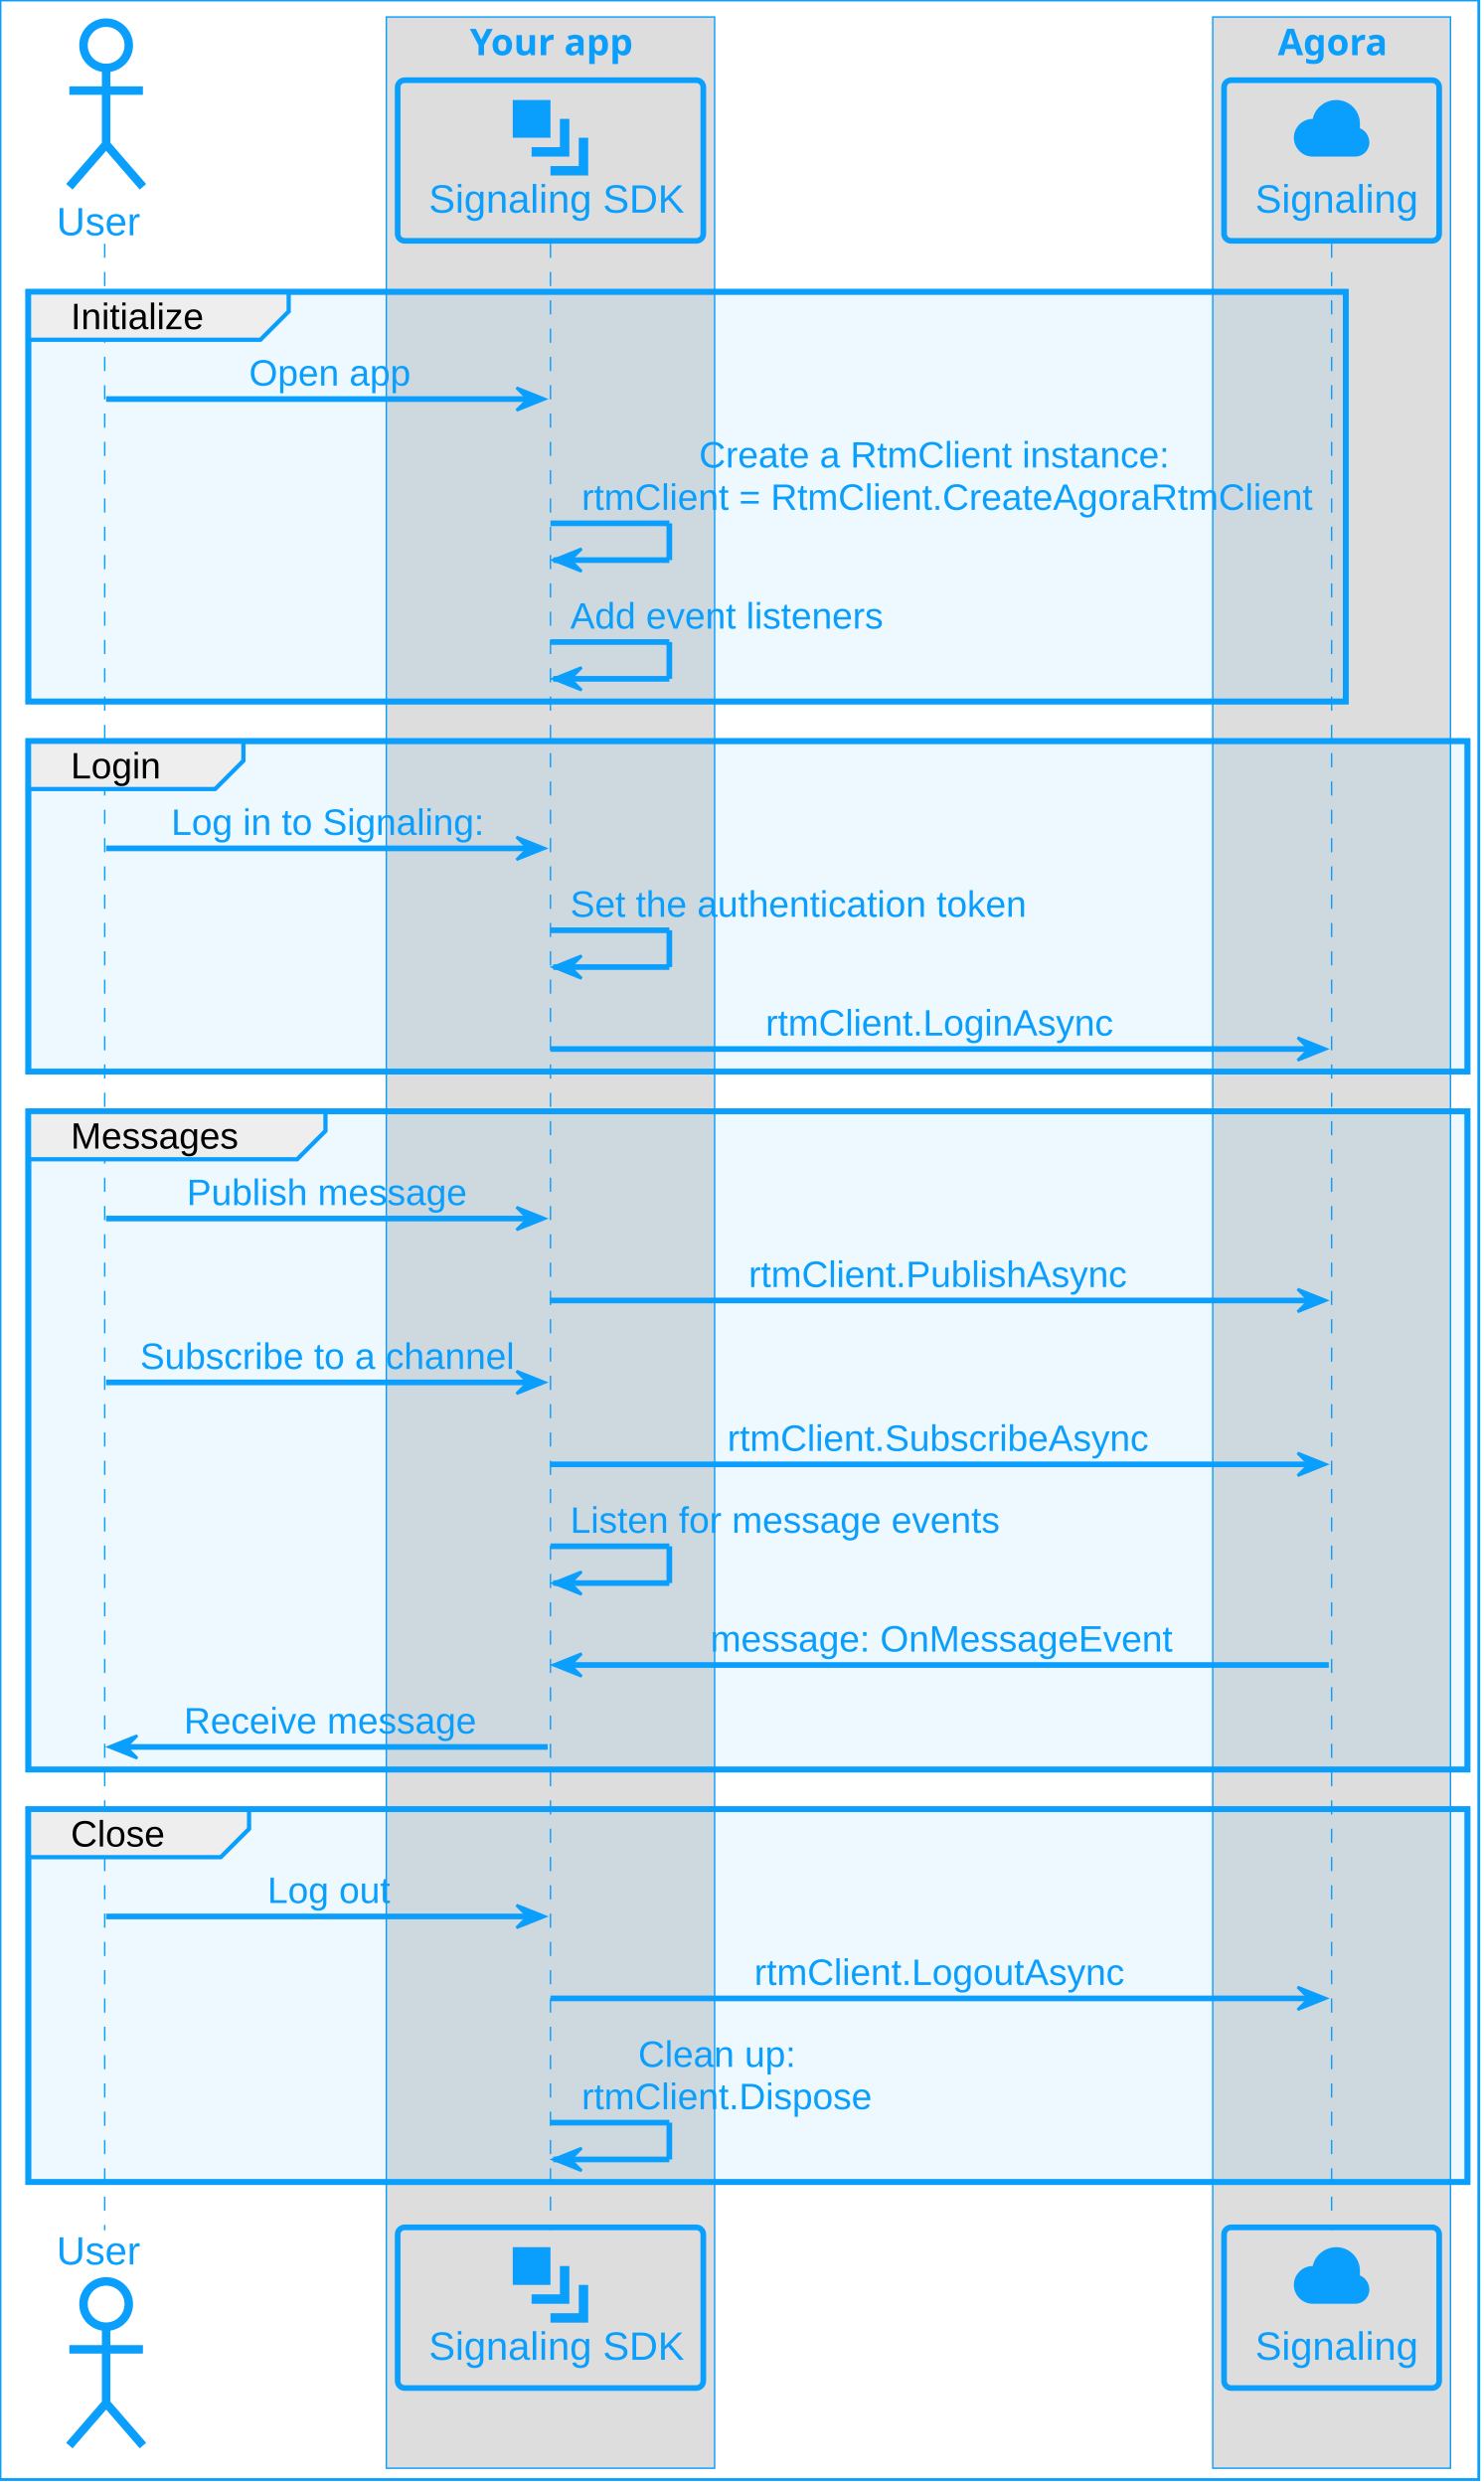
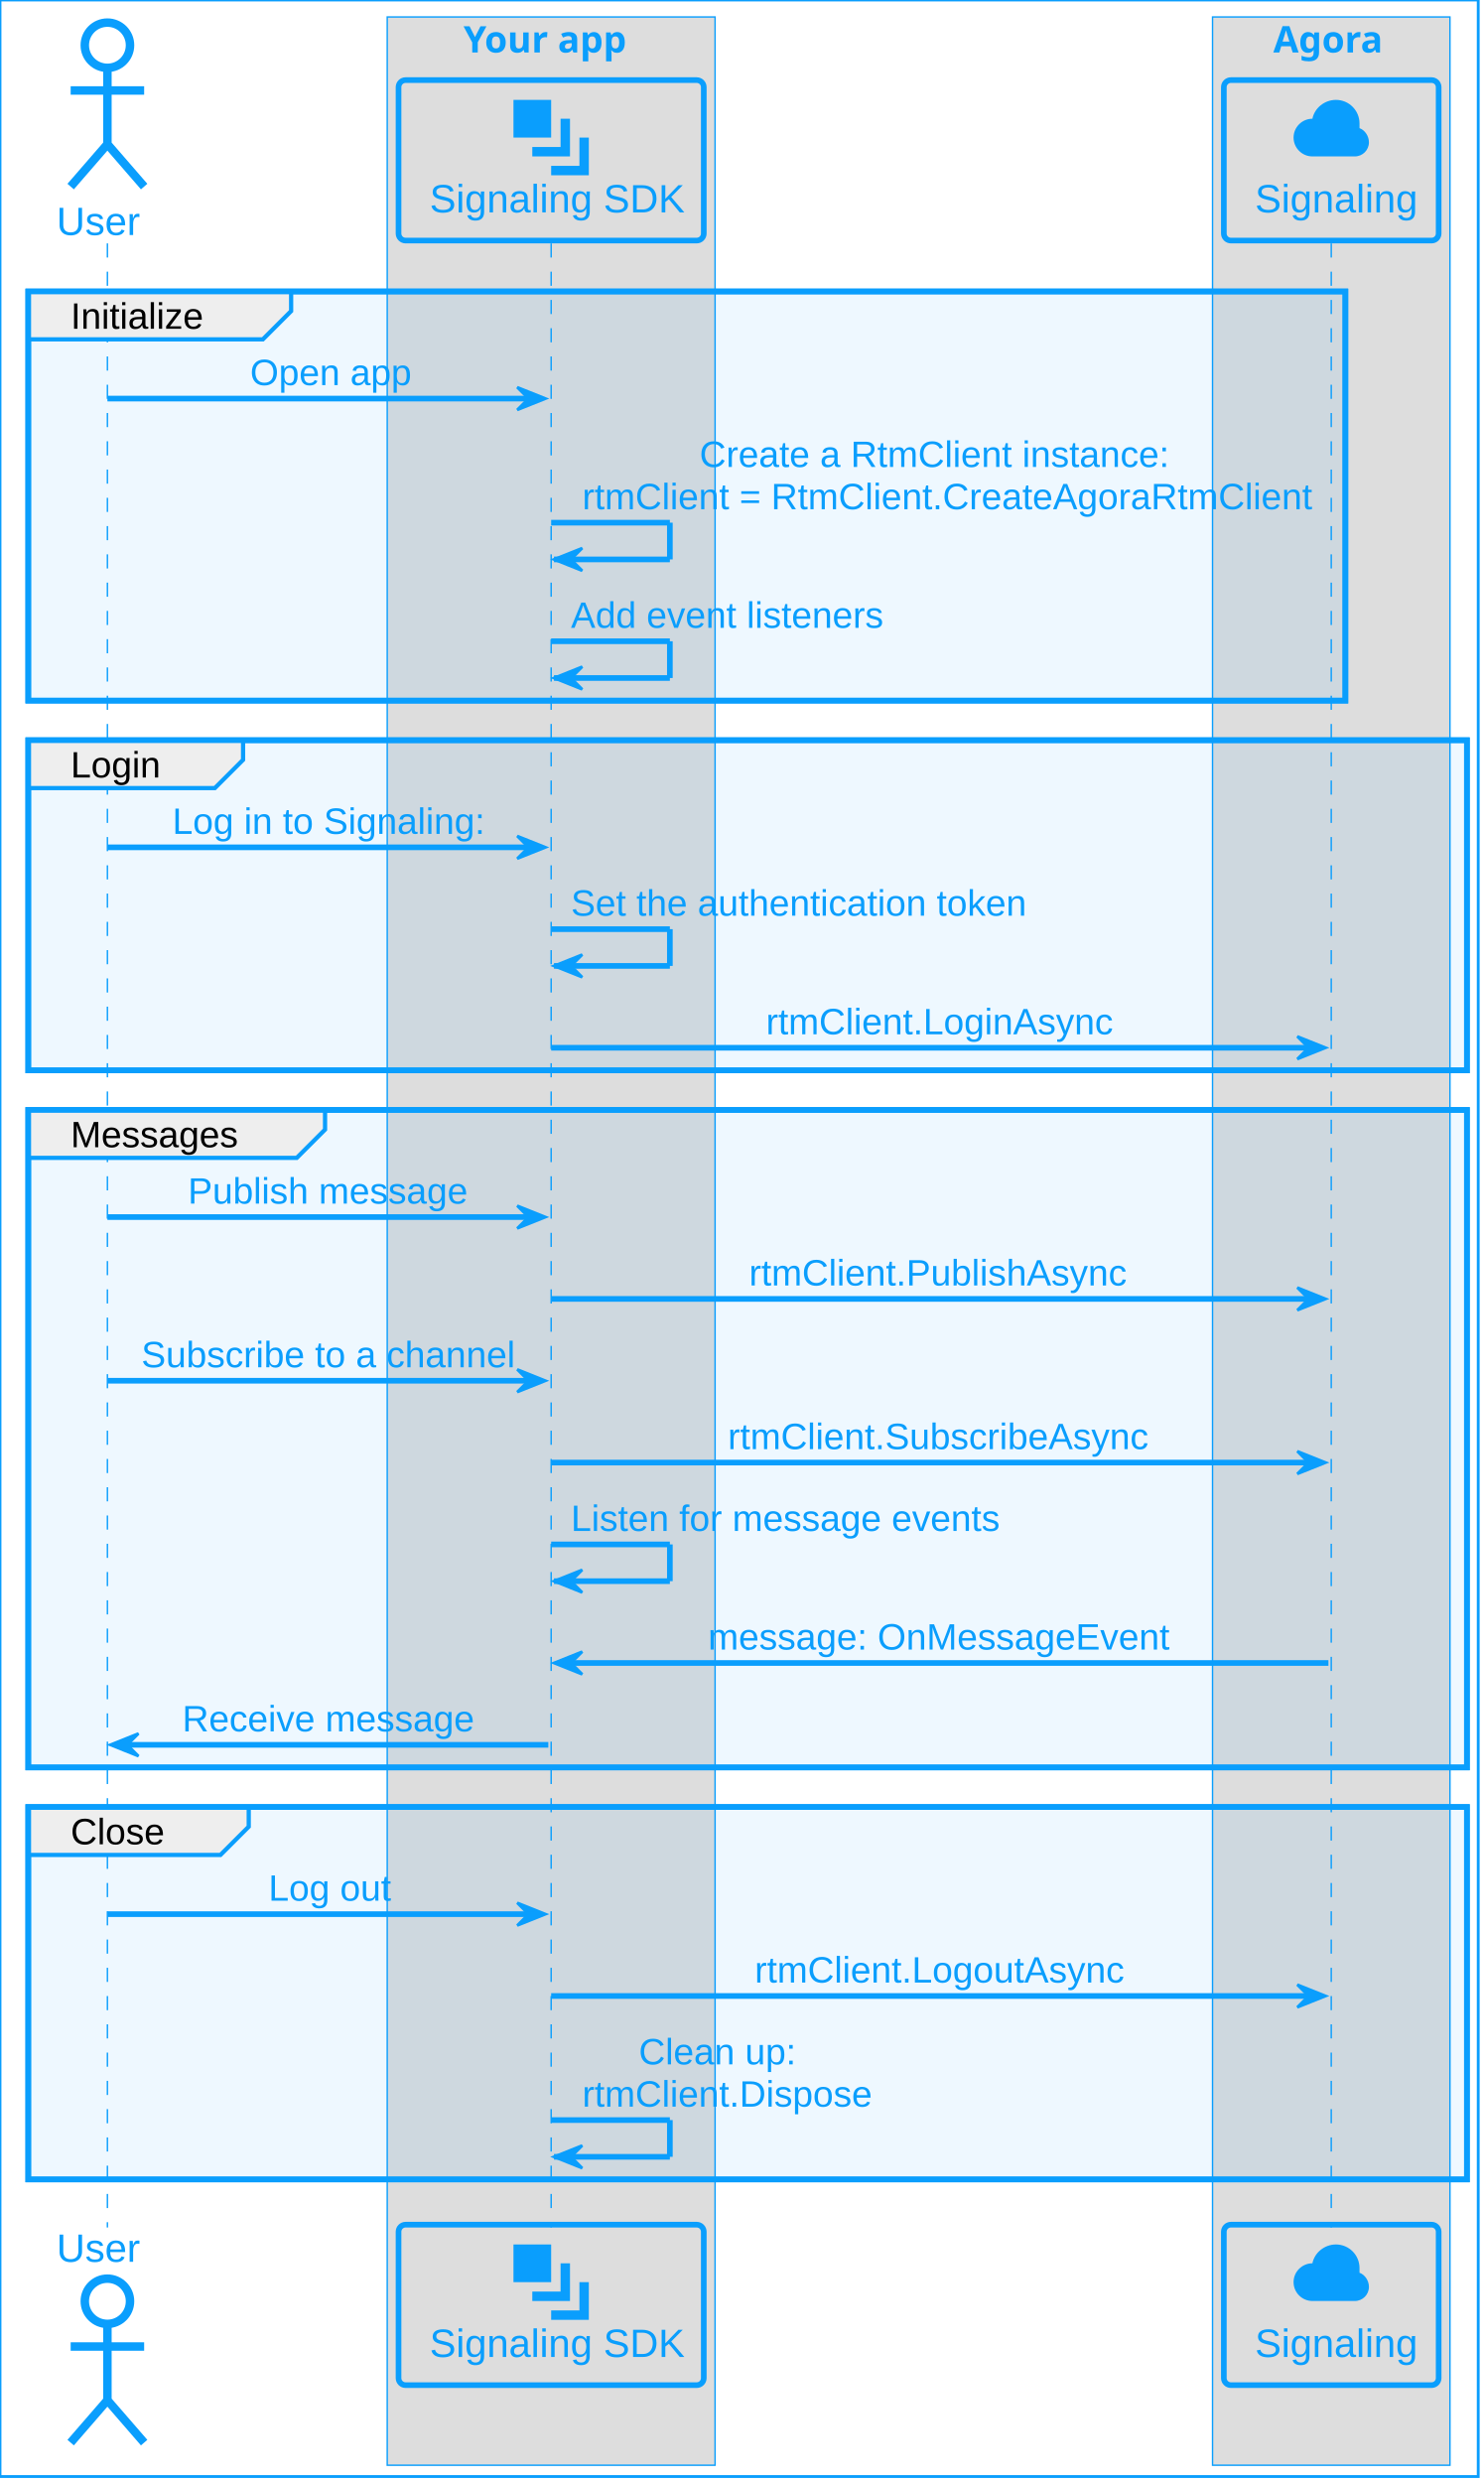
- <svg xmlns="http://www.w3.org/2000/svg" contentStyleType="text/css" height="878px" preserveAspectRatio="none" style="width:524px;height:878px;" version="1.1" viewBox="0 0 524 878" width="524px" zoomAndPan="magnify">
+ <svg xmlns="http://www.w3.org/2000/svg" contentStyleType="text/css" height="878px" preserveAspectRatio="none" style="width:525px;height:878px;" version="1.1" viewBox="0 0 525 878" width="525px" zoomAndPan="magnify">
  <defs />
  <g>
-     <rect fill="none" height="876.069" style="stroke:#0A9EFD;stroke-width:1.0;" width="522.5" x="0" y="0" />
-     <rect fill="#999999" fill-opacity="0.333" height="866.069" style="stroke:#0A9EFD;stroke-width:0.5;" width="116" x="136.5" y="6" />
-     <text fill="#0A9EFD" font-family="sans-serif" font-size="13" font-weight="bold" lengthAdjust="spacing" textLength="57" x="166" y="19.495">Your app</text>
-     <rect fill="#999999" fill-opacity="0.333" height="866.069" style="stroke:#0A9EFD;stroke-width:0.5;" width="84" x="428.5" y="6" />
-     <text fill="#0A9EFD" font-family="sans-serif" font-size="13" font-weight="bold" lengthAdjust="spacing" textLength="38" x="451.5" y="19.495">Agora</text>
-     <rect fill="#0A9EFD" fill-opacity="0.067" height="144.744" style="stroke:#0A9EFD;stroke-width:2.0;" width="465.5" x="10" y="103.099" />
-     <rect fill="#0A9EFD" fill-opacity="0.067" height="116.795" style="stroke:#0A9EFD;stroke-width:2.0;" width="508.5" x="10" y="261.842" />
-     <rect fill="#0A9EFD" fill-opacity="0.067" height="232.59" style="stroke:#0A9EFD;stroke-width:2.0;" width="508.5" x="10" y="392.637" />
-     <rect fill="#0A9EFD" fill-opacity="0.067" height="131.744" style="stroke:#0A9EFD;stroke-width:2.0;" width="508.5" x="10" y="639.227" />
-     <line style="stroke:#0A9EFD;stroke-width:0.5;stroke-dasharray:5.0,5.0;" x1="37" x2="37" y1="86.099" y2="787.971" />
-     <line style="stroke:#0A9EFD;stroke-width:0.5;stroke-dasharray:5.0,5.0;" x1="194.5" x2="194.5" y1="86.099" y2="787.971" />
-     <line style="stroke:#0A9EFD;stroke-width:0.5;stroke-dasharray:5.0,5.0;" x1="470.5" x2="470.5" y1="86.099" y2="787.971" />
-     <text fill="#0A9EFD" font-family="Arial" font-size="14" lengthAdjust="spacing" textLength="29" x="20" y="83.132">User</text>
-     <ellipse cx="37.5" cy="16" fill="none" rx="8" ry="8" style="stroke:#0A9EFD;stroke-width:3.0;" />
-     <path d="M37.5,24 L37.5,51 M24.5,32 L50.5,32 M37.5,51 L24.5,66 M37.5,51 L50.5,66 " fill="none" style="stroke:#0A9EFD;stroke-width:3.0;" />
-     <text fill="#0A9EFD" font-family="Arial" font-size="14" lengthAdjust="spacing" textLength="29" x="20" y="800.102">User</text>
-     <ellipse cx="37.5" cy="814.069" fill="none" rx="8" ry="8" style="stroke:#0A9EFD;stroke-width:3.0;" />
-     <path d="M37.5,822.069 L37.5,849.069 M24.5,830.069 L50.5,830.069 M37.5,849.069 L24.5,864.069 M37.5,849.069 L50.5,864.069 " fill="none" style="stroke:#0A9EFD;stroke-width:3.0;" />
-     <rect fill="none" height="56.765" rx="2.5" ry="2.5" style="stroke:#0A9EFD;stroke-width:2.0;" width="108" x="140.5" y="28.333" />
-     <path d="M181.167,35.333 L181.167,48.667 L194.5,48.667 L194.5,35.333 L181.167,35.333 M197.833,42 L197.833,52 L187.833,52 L187.833,55.333 L201.167,55.333 L201.167,42 L197.833,42 M204.5,48.667 L204.5,58.667 L194.5,58.667 L194.5,62 L207.833,62 L207.833,48.667 L204.5,48.667 " fill="#0A9EFD" style="stroke:;stroke-width:0.0;stroke-dasharray:;" />
-     <text fill="#0A9EFD" font-family="Arial" font-size="14" lengthAdjust="spacing" textLength="90" x="151.5" y="75.132">Signaling SDK</text>
-     <rect fill="none" height="56.765" rx="2.5" ry="2.5" style="stroke:#0A9EFD;stroke-width:2.0;" width="108" x="140.5" y="786.971" />
-     <path d="M181.167,793.971 L181.167,807.304 L194.5,807.304 L194.5,793.971 L181.167,793.971 M197.833,800.637 L197.833,810.637 L187.833,810.637 L187.833,813.971 L201.167,813.971 L201.167,800.637 L197.833,800.637 M204.5,807.304 L204.5,817.304 L194.5,817.304 L194.5,820.637 L207.833,820.637 L207.833,807.304 L204.5,807.304 " fill="#0A9EFD" style="stroke:;stroke-width:0.0;stroke-dasharray:;" />
-     <text fill="#0A9EFD" font-family="Arial" font-size="14" lengthAdjust="spacing" textLength="90" x="151.5" y="833.769">Signaling SDK</text>
-     <rect fill="none" height="56.765" rx="2.5" ry="2.5" style="stroke:#0A9EFD;stroke-width:2.0;" width="76" x="432.5" y="28.333" />
-     <path d="M472.167,35.333 C468.133,35.333 464.6,38.2 463.833,42 C460.167,42 457.167,45 457.167,48.667 C457.167,52.333 460.167,55.333 463.833,55.333 L478.833,55.333 C481.6,55.333 483.833,53.1 483.833,50.333 C483.833,48.167 482.433,46.033 480.5,45.333 L480.5,43.667 C480.5,39.067 476.767,35.333 472.167,35.333 " fill="#0A9EFD" style="stroke:;stroke-width:0.0;stroke-dasharray:;" />
-     <text fill="#0A9EFD" font-family="Arial" font-size="14" lengthAdjust="spacing" textLength="58" x="443.5" y="75.132">Signaling</text>
-     <rect fill="none" height="56.765" rx="2.5" ry="2.5" style="stroke:#0A9EFD;stroke-width:2.0;" width="76" x="432.5" y="786.971" />
-     <path d="M472.167,793.971 C468.133,793.971 464.6,796.837 463.833,800.637 C460.167,800.637 457.167,803.637 457.167,807.304 C457.167,810.971 460.167,813.971 463.833,813.971 L478.833,813.971 C481.6,813.971 483.833,811.737 483.833,808.971 C483.833,806.804 482.433,804.671 480.5,803.971 L480.5,802.304 C480.5,797.704 476.767,793.971 472.167,793.971 " fill="#0A9EFD" style="stroke:;stroke-width:0.0;stroke-dasharray:;" />
-     <text fill="#0A9EFD" font-family="Arial" font-size="14" lengthAdjust="spacing" textLength="58" x="443.5" y="833.769">Signaling</text>
-     <path d="M10,103.099 L102,103.099 L102,110.047 L92,120.047 L10,120.047 L10,103.099 " fill="#EEEEEE" style="stroke:#0A9EFD;stroke-width:1.5;" />
-     <rect fill="none" height="144.744" style="stroke:#0A9EFD;stroke-width:2.0;" width="465.5" x="10" y="103.099" />
-     <text fill="#000000" font-family="Arial" font-size="13" lengthAdjust="spacing" textLength="47" x="25" y="116.293">Initialize</text>
-     <polygon fill="#0A9EFD" points="182.5,136.996,192.5,140.996,182.5,144.996,186.5,140.996" style="stroke:#0A9EFD;stroke-width:1.0;" />
-     <line style="stroke:#0A9EFD;stroke-width:2.0;" x1="37.5" x2="188.5" y1="140.996" y2="140.996" />
-     <text fill="#0A9EFD" font-family="Arial" font-size="13" lengthAdjust="spacing" textLength="56" x="88" y="136.241">Open app</text>
-     <line style="stroke:#0A9EFD;stroke-width:2.0;" x1="194.5" x2="236.5" y1="184.894" y2="184.894" />
-     <line style="stroke:#0A9EFD;stroke-width:2.0;" x1="236.5" x2="236.5" y1="184.894" y2="197.894" />
-     <line style="stroke:#0A9EFD;stroke-width:2.0;" x1="195.5" x2="236.5" y1="197.894" y2="197.894" />
-     <polygon fill="#0A9EFD" points="205.5,193.894,195.5,197.894,205.5,201.894,201.5,197.894" style="stroke:#0A9EFD;stroke-width:1.0;" />
-     <text fill="#0A9EFD" font-family="Arial" font-size="13" lengthAdjust="spacing" textLength="167" x="247" y="165.19">Create a RtmClient instance:</text>
-     <text fill="#0A9EFD" font-family="Arial" font-size="13" lengthAdjust="spacing" textLength="258" x="205.5" y="180.139">rtmClient = RtmClient.CreateAgoraRtmClient</text>
-     <line style="stroke:#0A9EFD;stroke-width:2.0;" x1="194.5" x2="236.5" y1="226.842" y2="226.842" />
-     <line style="stroke:#0A9EFD;stroke-width:2.0;" x1="236.5" x2="236.5" y1="226.842" y2="239.842" />
-     <line style="stroke:#0A9EFD;stroke-width:2.0;" x1="195.5" x2="236.5" y1="239.842" y2="239.842" />
-     <polygon fill="#0A9EFD" points="205.5,235.842,195.5,239.842,205.5,243.842,201.5,239.842" style="stroke:#0A9EFD;stroke-width:1.0;" />
-     <text fill="#0A9EFD" font-family="Arial" font-size="13" lengthAdjust="spacing" textLength="110" x="201.5" y="222.087">Add event listeners</text>
+     <rect fill="none" height="876.069" style="stroke:#0A9EFD;stroke-width:1.0;" width="523" x="0" y="0" />
+     <rect fill="#999999" fill-opacity="0.333" height="866.069" style="stroke:#0A9EFD;stroke-width:0.5;" width="116" x="137" y="6" />
+     <text fill="#0A9EFD" font-family="sans-serif" font-size="13" font-weight="bold" lengthAdjust="spacing" textLength="62" x="164" y="18.568">Your app</text>
+     <rect fill="#999999" fill-opacity="0.333" height="866.069" style="stroke:#0A9EFD;stroke-width:0.5;" width="84" x="429" y="6" />
+     <text fill="#0A9EFD" font-family="sans-serif" font-size="13" font-weight="bold" lengthAdjust="spacing" textLength="41" x="450.5" y="18.568">Agora</text>
+     <rect fill="#0A9EFD" fill-opacity="0.067" height="144.744" style="stroke:#0A9EFD;stroke-width:2.0;" width="466" x="10" y="103.099" />
+     <rect fill="#0A9EFD" fill-opacity="0.067" height="116.795" style="stroke:#0A9EFD;stroke-width:2.0;" width="509" x="10" y="261.842" />
+     <rect fill="#0A9EFD" fill-opacity="0.067" height="232.59" style="stroke:#0A9EFD;stroke-width:2.0;" width="509" x="10" y="392.637" />
+     <rect fill="#0A9EFD" fill-opacity="0.067" height="131.744" style="stroke:#0A9EFD;stroke-width:2.0;" width="509" x="10" y="639.227" />
+     <line style="stroke:#0A9EFD;stroke-width:0.5;stroke-dasharray:5.0,5.0;" x1="38" x2="38" y1="86.099" y2="787.971" />
+     <line style="stroke:#0A9EFD;stroke-width:0.5;stroke-dasharray:5.0,5.0;" x1="195" x2="195" y1="86.099" y2="787.971" />
+     <line style="stroke:#0A9EFD;stroke-width:0.5;stroke-dasharray:5.0,5.0;" x1="471" x2="471" y1="86.099" y2="787.971" />
+     <text fill="#0A9EFD" font-family="Arial" font-size="14" lengthAdjust="spacing" textLength="30" x="20" y="83.132">User</text>
+     <ellipse cx="38" cy="16" fill="none" rx="8" ry="8" style="stroke:#0A9EFD;stroke-width:3.0;" />
+     <path d="M38,24 L38,51 M25,32 L51,32 M38,51 L25,66 M38,51 L51,66 " fill="none" style="stroke:#0A9EFD;stroke-width:3.0;" />
+     <text fill="#0A9EFD" font-family="Arial" font-size="14" lengthAdjust="spacing" textLength="30" x="20" y="800.102">User</text>
+     <ellipse cx="38" cy="814.069" fill="none" rx="8" ry="8" style="stroke:#0A9EFD;stroke-width:3.0;" />
+     <path d="M38,822.069 L38,849.069 M25,830.069 L51,830.069 M38,849.069 L25,864.069 M38,849.069 L51,864.069 " fill="none" style="stroke:#0A9EFD;stroke-width:3.0;" />
+     <rect fill="none" height="56.765" rx="2.5" ry="2.5" style="stroke:#0A9EFD;stroke-width:2.0;" width="108" x="141" y="28.333" />
+     <path d="M181.667,35.333 L181.667,48.667 L195,48.667 L195,35.333 L181.667,35.333 M198.333,42 L198.333,52 L188.333,52 L188.333,55.333 L201.667,55.333 L201.667,42 L198.333,42 M205,48.667 L205,58.667 L195,58.667 L195,62 L208.333,62 L208.333,48.667 L205,48.667 " fill="#0A9EFD" style="stroke:;stroke-width:0.0;stroke-dasharray:;" />
+     <text fill="#0A9EFD" font-family="Arial" font-size="14" lengthAdjust="spacing" textLength="90" x="152" y="75.132">Signaling SDK</text>
+     <rect fill="none" height="56.765" rx="2.5" ry="2.5" style="stroke:#0A9EFD;stroke-width:2.0;" width="108" x="141" y="786.971" />
+     <path d="M181.667,793.971 L181.667,807.304 L195,807.304 L195,793.971 L181.667,793.971 M198.333,800.637 L198.333,810.637 L188.333,810.637 L188.333,813.971 L201.667,813.971 L201.667,800.637 L198.333,800.637 M205,807.304 L205,817.304 L195,817.304 L195,820.637 L208.333,820.637 L208.333,807.304 L205,807.304 " fill="#0A9EFD" style="stroke:;stroke-width:0.0;stroke-dasharray:;" />
+     <text fill="#0A9EFD" font-family="Arial" font-size="14" lengthAdjust="spacing" textLength="90" x="152" y="833.769">Signaling SDK</text>
+     <rect fill="none" height="56.765" rx="2.5" ry="2.5" style="stroke:#0A9EFD;stroke-width:2.0;" width="76" x="433" y="28.333" />
+     <path d="M472.667,35.333 C468.633,35.333 465.1,38.2 464.333,42 C460.667,42 457.667,45 457.667,48.667 C457.667,52.333 460.667,55.333 464.333,55.333 L479.333,55.333 C482.1,55.333 484.333,53.1 484.333,50.333 C484.333,48.167 482.933,46.033 481,45.333 L481,43.667 C481,39.067 477.267,35.333 472.667,35.333 " fill="#0A9EFD" style="stroke:;stroke-width:0.0;stroke-dasharray:;" />
+     <text fill="#0A9EFD" font-family="Arial" font-size="14" lengthAdjust="spacing" textLength="58" x="444" y="75.132">Signaling</text>
+     <rect fill="none" height="56.765" rx="2.5" ry="2.5" style="stroke:#0A9EFD;stroke-width:2.0;" width="76" x="433" y="786.971" />
+     <path d="M472.667,793.971 C468.633,793.971 465.1,796.837 464.333,800.637 C460.667,800.637 457.667,803.637 457.667,807.304 C457.667,810.971 460.667,813.971 464.333,813.971 L479.333,813.971 C482.1,813.971 484.333,811.737 484.333,808.971 C484.333,806.804 482.933,804.671 481,803.971 L481,802.304 C481,797.704 477.267,793.971 472.667,793.971 " fill="#0A9EFD" style="stroke:;stroke-width:0.0;stroke-dasharray:;" />
+     <text fill="#0A9EFD" font-family="Arial" font-size="14" lengthAdjust="spacing" textLength="58" x="444" y="833.769">Signaling</text>
+     <path d="M10,103.099 L103,103.099 L103,110.047 L93,120.047 L10,120.047 L10,103.099 " fill="#EEEEEE" style="stroke:#0A9EFD;stroke-width:1.5;" />
+     <rect fill="none" height="144.744" style="stroke:#0A9EFD;stroke-width:2.0;" width="466" x="10" y="103.099" />
+     <text fill="#000000" font-family="Arial" font-size="13" lengthAdjust="spacing" textLength="48" x="25" y="116.293">Initialize</text>
+     <polygon fill="#0A9EFD" points="183,136.996,193,140.996,183,144.996,187,140.996" style="stroke:#0A9EFD;stroke-width:1.0;" />
+     <line style="stroke:#0A9EFD;stroke-width:2.0;" x1="38" x2="189" y1="140.996" y2="140.996" />
+     <text fill="#0A9EFD" font-family="Arial" font-size="13" lengthAdjust="spacing" textLength="56" x="88.5" y="136.241">Open app</text>
+     <line style="stroke:#0A9EFD;stroke-width:2.0;" x1="195" x2="237" y1="184.894" y2="184.894" />
+     <line style="stroke:#0A9EFD;stroke-width:2.0;" x1="237" x2="237" y1="184.894" y2="197.894" />
+     <line style="stroke:#0A9EFD;stroke-width:2.0;" x1="196" x2="237" y1="197.894" y2="197.894" />
+     <polygon fill="#0A9EFD" points="206,193.894,196,197.894,206,201.894,202,197.894" style="stroke:#0A9EFD;stroke-width:1.0;" />
+     <text fill="#0A9EFD" font-family="Arial" font-size="13" lengthAdjust="spacing" textLength="167" x="247.5" y="165.19">Create a RtmClient instance:</text>
+     <text fill="#0A9EFD" font-family="Arial" font-size="13" lengthAdjust="spacing" textLength="258" x="206" y="180.139">rtmClient = RtmClient.CreateAgoraRtmClient</text>
+     <line style="stroke:#0A9EFD;stroke-width:2.0;" x1="195" x2="237" y1="226.842" y2="226.842" />
+     <line style="stroke:#0A9EFD;stroke-width:2.0;" x1="237" x2="237" y1="226.842" y2="239.842" />
+     <line style="stroke:#0A9EFD;stroke-width:2.0;" x1="196" x2="237" y1="239.842" y2="239.842" />
+     <polygon fill="#0A9EFD" points="206,235.842,196,239.842,206,243.842,202,239.842" style="stroke:#0A9EFD;stroke-width:1.0;" />
+     <text fill="#0A9EFD" font-family="Arial" font-size="13" lengthAdjust="spacing" textLength="112" x="202" y="222.087">Add event listeners</text>
    <path d="M10,261.842 L86,261.842 L86,268.791 L76,278.791 L10,278.791 L10,261.842 " fill="#EEEEEE" style="stroke:#0A9EFD;stroke-width:1.5;" />
-     <rect fill="none" height="116.795" style="stroke:#0A9EFD;stroke-width:2.0;" width="508.5" x="10" y="261.842" />
+     <rect fill="none" height="116.795" style="stroke:#0A9EFD;stroke-width:2.0;" width="509" x="10" y="261.842" />
    <text fill="#000000" font-family="Arial" font-size="13" lengthAdjust="spacing" textLength="31" x="25" y="275.036">Login</text>
-     <polygon fill="#0A9EFD" points="182.5,295.74,192.5,299.74,182.5,303.74,186.5,299.74" style="stroke:#0A9EFD;stroke-width:1.0;" />
-     <line style="stroke:#0A9EFD;stroke-width:2.0;" x1="37.5" x2="188.5" y1="299.74" y2="299.74" />
-     <text fill="#0A9EFD" font-family="Arial" font-size="13" lengthAdjust="spacing" textLength="111" x="60.5" y="294.985">Log in to Signaling:</text>
-     <line style="stroke:#0A9EFD;stroke-width:2.0;" x1="194.5" x2="236.5" y1="328.688" y2="328.688" />
-     <line style="stroke:#0A9EFD;stroke-width:2.0;" x1="236.5" x2="236.5" y1="328.688" y2="341.688" />
-     <line style="stroke:#0A9EFD;stroke-width:2.0;" x1="195.5" x2="236.5" y1="341.688" y2="341.688" />
-     <polygon fill="#0A9EFD" points="205.5,337.688,195.5,341.688,205.5,345.688,201.5,341.688" style="stroke:#0A9EFD;stroke-width:1.0;" />
-     <text fill="#0A9EFD" font-family="Arial" font-size="13" lengthAdjust="spacing" textLength="163" x="201.5" y="323.934">Set the authentication token</text>
-     <polygon fill="#0A9EFD" points="458.5,366.637,468.5,370.637,458.5,374.637,462.5,370.637" style="stroke:#0A9EFD;stroke-width:1.0;" />
-     <line style="stroke:#0A9EFD;stroke-width:2.0;" x1="194.5" x2="464.5" y1="370.637" y2="370.637" />
-     <text fill="#0A9EFD" font-family="Arial" font-size="13" lengthAdjust="spacing" textLength="124" x="270.5" y="365.882">rtmClient.LoginAsync</text>
+     <polygon fill="#0A9EFD" points="183,295.74,193,299.74,183,303.74,187,299.74" style="stroke:#0A9EFD;stroke-width:1.0;" />
+     <line style="stroke:#0A9EFD;stroke-width:2.0;" x1="38" x2="189" y1="299.74" y2="299.74" />
+     <text fill="#0A9EFD" font-family="Arial" font-size="13" lengthAdjust="spacing" textLength="111" x="61" y="294.985">Log in to Signaling:</text>
+     <line style="stroke:#0A9EFD;stroke-width:2.0;" x1="195" x2="237" y1="328.688" y2="328.688" />
+     <line style="stroke:#0A9EFD;stroke-width:2.0;" x1="237" x2="237" y1="328.688" y2="341.688" />
+     <line style="stroke:#0A9EFD;stroke-width:2.0;" x1="196" x2="237" y1="341.688" y2="341.688" />
+     <polygon fill="#0A9EFD" points="206,337.688,196,341.688,206,345.688,202,341.688" style="stroke:#0A9EFD;stroke-width:1.0;" />
+     <text fill="#0A9EFD" font-family="Arial" font-size="13" lengthAdjust="spacing" textLength="163" x="202" y="323.934">Set the authentication token</text>
+     <polygon fill="#0A9EFD" points="459,366.637,469,370.637,459,374.637,463,370.637" style="stroke:#0A9EFD;stroke-width:1.0;" />
+     <line style="stroke:#0A9EFD;stroke-width:2.0;" x1="195" x2="465" y1="370.637" y2="370.637" />
+     <text fill="#0A9EFD" font-family="Arial" font-size="13" lengthAdjust="spacing" textLength="124" x="271" y="365.882">rtmClient.LoginAsync</text>
    <path d="M10,392.637 L115,392.637 L115,399.586 L105,409.586 L10,409.586 L10,392.637 " fill="#EEEEEE" style="stroke:#0A9EFD;stroke-width:1.5;" />
-     <rect fill="none" height="232.59" style="stroke:#0A9EFD;stroke-width:2.0;" width="508.5" x="10" y="392.637" />
+     <rect fill="none" height="232.59" style="stroke:#0A9EFD;stroke-width:2.0;" width="509" x="10" y="392.637" />
    <text fill="#000000" font-family="Arial" font-size="13" lengthAdjust="spacing" textLength="60" x="25" y="405.831">Messages</text>
-     <polygon fill="#0A9EFD" points="182.5,426.535,192.5,430.535,182.5,434.535,186.5,430.535" style="stroke:#0A9EFD;stroke-width:1.0;" />
-     <line style="stroke:#0A9EFD;stroke-width:2.0;" x1="37.5" x2="188.5" y1="430.535" y2="430.535" />
-     <text fill="#0A9EFD" font-family="Arial" font-size="13" lengthAdjust="spacing" textLength="100" x="66" y="425.78">Publish message</text>
-     <polygon fill="#0A9EFD" points="458.5,455.483,468.5,459.483,458.5,463.483,462.5,459.483" style="stroke:#0A9EFD;stroke-width:1.0;" />
-     <line style="stroke:#0A9EFD;stroke-width:2.0;" x1="194.5" x2="464.5" y1="459.483" y2="459.483" />
-     <text fill="#0A9EFD" font-family="Arial" font-size="13" lengthAdjust="spacing" textLength="136" x="264.5" y="454.728">rtmClient.PublishAsync</text>
-     <polygon fill="#0A9EFD" points="182.5,484.432,192.5,488.432,182.5,492.432,186.5,488.432" style="stroke:#0A9EFD;stroke-width:1.0;" />
-     <line style="stroke:#0A9EFD;stroke-width:2.0;" x1="37.5" x2="188.5" y1="488.432" y2="488.432" />
-     <text fill="#0A9EFD" font-family="Arial" font-size="13" lengthAdjust="spacing" textLength="133" x="49.5" y="483.677">Subscribe to a channel</text>
-     <polygon fill="#0A9EFD" points="458.5,513.381,468.5,517.381,458.5,521.381,462.5,517.381" style="stroke:#0A9EFD;stroke-width:1.0;" />
-     <line style="stroke:#0A9EFD;stroke-width:2.0;" x1="194.5" x2="464.5" y1="517.381" y2="517.381" />
-     <text fill="#0A9EFD" font-family="Arial" font-size="13" lengthAdjust="spacing" textLength="151" x="257" y="512.626">rtmClient.SubscribeAsync</text>
-     <line style="stroke:#0A9EFD;stroke-width:2.0;" x1="194.5" x2="236.5" y1="546.33" y2="546.33" />
-     <line style="stroke:#0A9EFD;stroke-width:2.0;" x1="236.5" x2="236.5" y1="546.33" y2="559.33" />
-     <line style="stroke:#0A9EFD;stroke-width:2.0;" x1="195.5" x2="236.5" y1="559.33" y2="559.33" />
-     <polygon fill="#0A9EFD" points="205.5,555.33,195.5,559.33,205.5,563.33,201.5,559.33" style="stroke:#0A9EFD;stroke-width:1.0;" />
-     <text fill="#0A9EFD" font-family="Arial" font-size="13" lengthAdjust="spacing" textLength="151" x="201.5" y="541.575">Listen for message events</text>
-     <polygon fill="#0A9EFD" points="205.5,584.278,195.5,588.278,205.5,592.278,201.5,588.278" style="stroke:#0A9EFD;stroke-width:1.0;" />
-     <line style="stroke:#0A9EFD;stroke-width:2.0;" x1="199.5" x2="469.5" y1="588.278" y2="588.278" />
-     <text fill="#0A9EFD" font-family="Arial" font-size="13" lengthAdjust="spacing" textLength="163" x="251" y="583.523">message: OnMessageEvent</text>
-     <polygon fill="#0A9EFD" points="48.5,613.227,38.5,617.227,48.5,621.227,44.5,617.227" style="stroke:#0A9EFD;stroke-width:1.0;" />
-     <line style="stroke:#0A9EFD;stroke-width:2.0;" x1="42.5" x2="193.5" y1="617.227" y2="617.227" />
-     <text fill="#0A9EFD" font-family="Arial" font-size="13" lengthAdjust="spacing" textLength="102" x="65" y="612.472">Receive message</text>
+     <polygon fill="#0A9EFD" points="183,426.535,193,430.535,183,434.535,187,430.535" style="stroke:#0A9EFD;stroke-width:1.0;" />
+     <line style="stroke:#0A9EFD;stroke-width:2.0;" x1="38" x2="189" y1="430.535" y2="430.535" />
+     <text fill="#0A9EFD" font-family="Arial" font-size="13" lengthAdjust="spacing" textLength="100" x="66.5" y="425.78">Publish message</text>
+     <polygon fill="#0A9EFD" points="459,455.483,469,459.483,459,463.483,463,459.483" style="stroke:#0A9EFD;stroke-width:1.0;" />
+     <line style="stroke:#0A9EFD;stroke-width:2.0;" x1="195" x2="465" y1="459.483" y2="459.483" />
+     <text fill="#0A9EFD" font-family="Arial" font-size="13" lengthAdjust="spacing" textLength="136" x="265" y="454.728">rtmClient.PublishAsync</text>
+     <polygon fill="#0A9EFD" points="183,484.432,193,488.432,183,492.432,187,488.432" style="stroke:#0A9EFD;stroke-width:1.0;" />
+     <line style="stroke:#0A9EFD;stroke-width:2.0;" x1="38" x2="189" y1="488.432" y2="488.432" />
+     <text fill="#0A9EFD" font-family="Arial" font-size="13" lengthAdjust="spacing" textLength="133" x="50" y="483.677">Subscribe to a channel</text>
+     <polygon fill="#0A9EFD" points="459,513.381,469,517.381,459,521.381,463,517.381" style="stroke:#0A9EFD;stroke-width:1.0;" />
+     <line style="stroke:#0A9EFD;stroke-width:2.0;" x1="195" x2="465" y1="517.381" y2="517.381" />
+     <text fill="#0A9EFD" font-family="Arial" font-size="13" lengthAdjust="spacing" textLength="151" x="257.5" y="512.626">rtmClient.SubscribeAsync</text>
+     <line style="stroke:#0A9EFD;stroke-width:2.0;" x1="195" x2="237" y1="546.33" y2="546.33" />
+     <line style="stroke:#0A9EFD;stroke-width:2.0;" x1="237" x2="237" y1="546.33" y2="559.33" />
+     <line style="stroke:#0A9EFD;stroke-width:2.0;" x1="196" x2="237" y1="559.33" y2="559.33" />
+     <polygon fill="#0A9EFD" points="206,555.33,196,559.33,206,563.33,202,559.33" style="stroke:#0A9EFD;stroke-width:1.0;" />
+     <text fill="#0A9EFD" font-family="Arial" font-size="13" lengthAdjust="spacing" textLength="154" x="202" y="541.575">Listen for message events</text>
+     <polygon fill="#0A9EFD" points="206,584.278,196,588.278,206,592.278,202,588.278" style="stroke:#0A9EFD;stroke-width:1.0;" />
+     <line style="stroke:#0A9EFD;stroke-width:2.0;" x1="200" x2="470" y1="588.278" y2="588.278" />
+     <text fill="#0A9EFD" font-family="Arial" font-size="13" lengthAdjust="spacing" textLength="165" x="250.5" y="583.523">message: OnMessageEvent</text>
+     <polygon fill="#0A9EFD" points="49,613.227,39,617.227,49,621.227,45,617.227" style="stroke:#0A9EFD;stroke-width:1.0;" />
+     <line style="stroke:#0A9EFD;stroke-width:2.0;" x1="43" x2="194" y1="617.227" y2="617.227" />
+     <text fill="#0A9EFD" font-family="Arial" font-size="13" lengthAdjust="spacing" textLength="104" x="64.5" y="612.472">Receive message</text>
    <path d="M10,639.227 L88,639.227 L88,646.176 L78,656.176 L10,656.176 L10,639.227 " fill="#EEEEEE" style="stroke:#0A9EFD;stroke-width:1.5;" />
-     <rect fill="none" height="131.744" style="stroke:#0A9EFD;stroke-width:2.0;" width="508.5" x="10" y="639.227" />
+     <rect fill="none" height="131.744" style="stroke:#0A9EFD;stroke-width:2.0;" width="509" x="10" y="639.227" />
    <text fill="#000000" font-family="Arial" font-size="13" lengthAdjust="spacing" textLength="33" x="25" y="652.421">Close</text>
-     <polygon fill="#0A9EFD" points="182.5,673.125,192.5,677.125,182.5,681.125,186.5,677.125" style="stroke:#0A9EFD;stroke-width:1.0;" />
-     <line style="stroke:#0A9EFD;stroke-width:2.0;" x1="37.5" x2="188.5" y1="677.125" y2="677.125" />
-     <text fill="#0A9EFD" font-family="Arial" font-size="13" lengthAdjust="spacing" textLength="43" x="94.5" y="672.37">Log out</text>
-     <polygon fill="#0A9EFD" points="458.5,702.073,468.5,706.073,458.5,710.073,462.5,706.073" style="stroke:#0A9EFD;stroke-width:1.0;" />
-     <line style="stroke:#0A9EFD;stroke-width:2.0;" x1="194.5" x2="464.5" y1="706.073" y2="706.073" />
-     <text fill="#0A9EFD" font-family="Arial" font-size="13" lengthAdjust="spacing" textLength="132" x="266.5" y="701.318">rtmClient.LogoutAsync</text>
-     <line style="stroke:#0A9EFD;stroke-width:2.0;" x1="194.5" x2="236.5" y1="749.971" y2="749.971" />
-     <line style="stroke:#0A9EFD;stroke-width:2.0;" x1="236.5" x2="236.5" y1="749.971" y2="762.971" />
-     <line style="stroke:#0A9EFD;stroke-width:2.0;" x1="195.5" x2="236.5" y1="762.971" y2="762.971" />
-     <polygon fill="#0A9EFD" points="205.5,758.971,195.5,762.971,205.5,766.971,201.5,762.971" style="stroke:#0A9EFD;stroke-width:1.0;" />
-     <text fill="#0A9EFD" font-family="Arial" font-size="13" lengthAdjust="spacing" textLength="55" x="225.5" y="730.267">Clean up:</text>
-     <text fill="#0A9EFD" font-family="Arial" font-size="13" lengthAdjust="spacing" textLength="103" x="205.5" y="745.216">rtmClient.Dispose</text>
+     <polygon fill="#0A9EFD" points="183,673.125,193,677.125,183,681.125,187,677.125" style="stroke:#0A9EFD;stroke-width:1.0;" />
+     <line style="stroke:#0A9EFD;stroke-width:2.0;" x1="38" x2="189" y1="677.125" y2="677.125" />
+     <text fill="#0A9EFD" font-family="Arial" font-size="13" lengthAdjust="spacing" textLength="43" x="95" y="672.37">Log out</text>
+     <polygon fill="#0A9EFD" points="459,702.073,469,706.073,459,710.073,463,706.073" style="stroke:#0A9EFD;stroke-width:1.0;" />
+     <line style="stroke:#0A9EFD;stroke-width:2.0;" x1="195" x2="465" y1="706.073" y2="706.073" />
+     <text fill="#0A9EFD" font-family="Arial" font-size="13" lengthAdjust="spacing" textLength="132" x="267" y="701.318">rtmClient.LogoutAsync</text>
+     <line style="stroke:#0A9EFD;stroke-width:2.0;" x1="195" x2="237" y1="749.971" y2="749.971" />
+     <line style="stroke:#0A9EFD;stroke-width:2.0;" x1="237" x2="237" y1="749.971" y2="762.971" />
+     <line style="stroke:#0A9EFD;stroke-width:2.0;" x1="196" x2="237" y1="762.971" y2="762.971" />
+     <polygon fill="#0A9EFD" points="206,758.971,196,762.971,206,766.971,202,762.971" style="stroke:#0A9EFD;stroke-width:1.0;" />
+     <text fill="#0A9EFD" font-family="Arial" font-size="13" lengthAdjust="spacing" textLength="55" x="226" y="730.267">Clean up:</text>
+     <text fill="#0A9EFD" font-family="Arial" font-size="13" lengthAdjust="spacing" textLength="103" x="206" y="745.216">rtmClient.Dispose</text>
  </g>
</svg>
